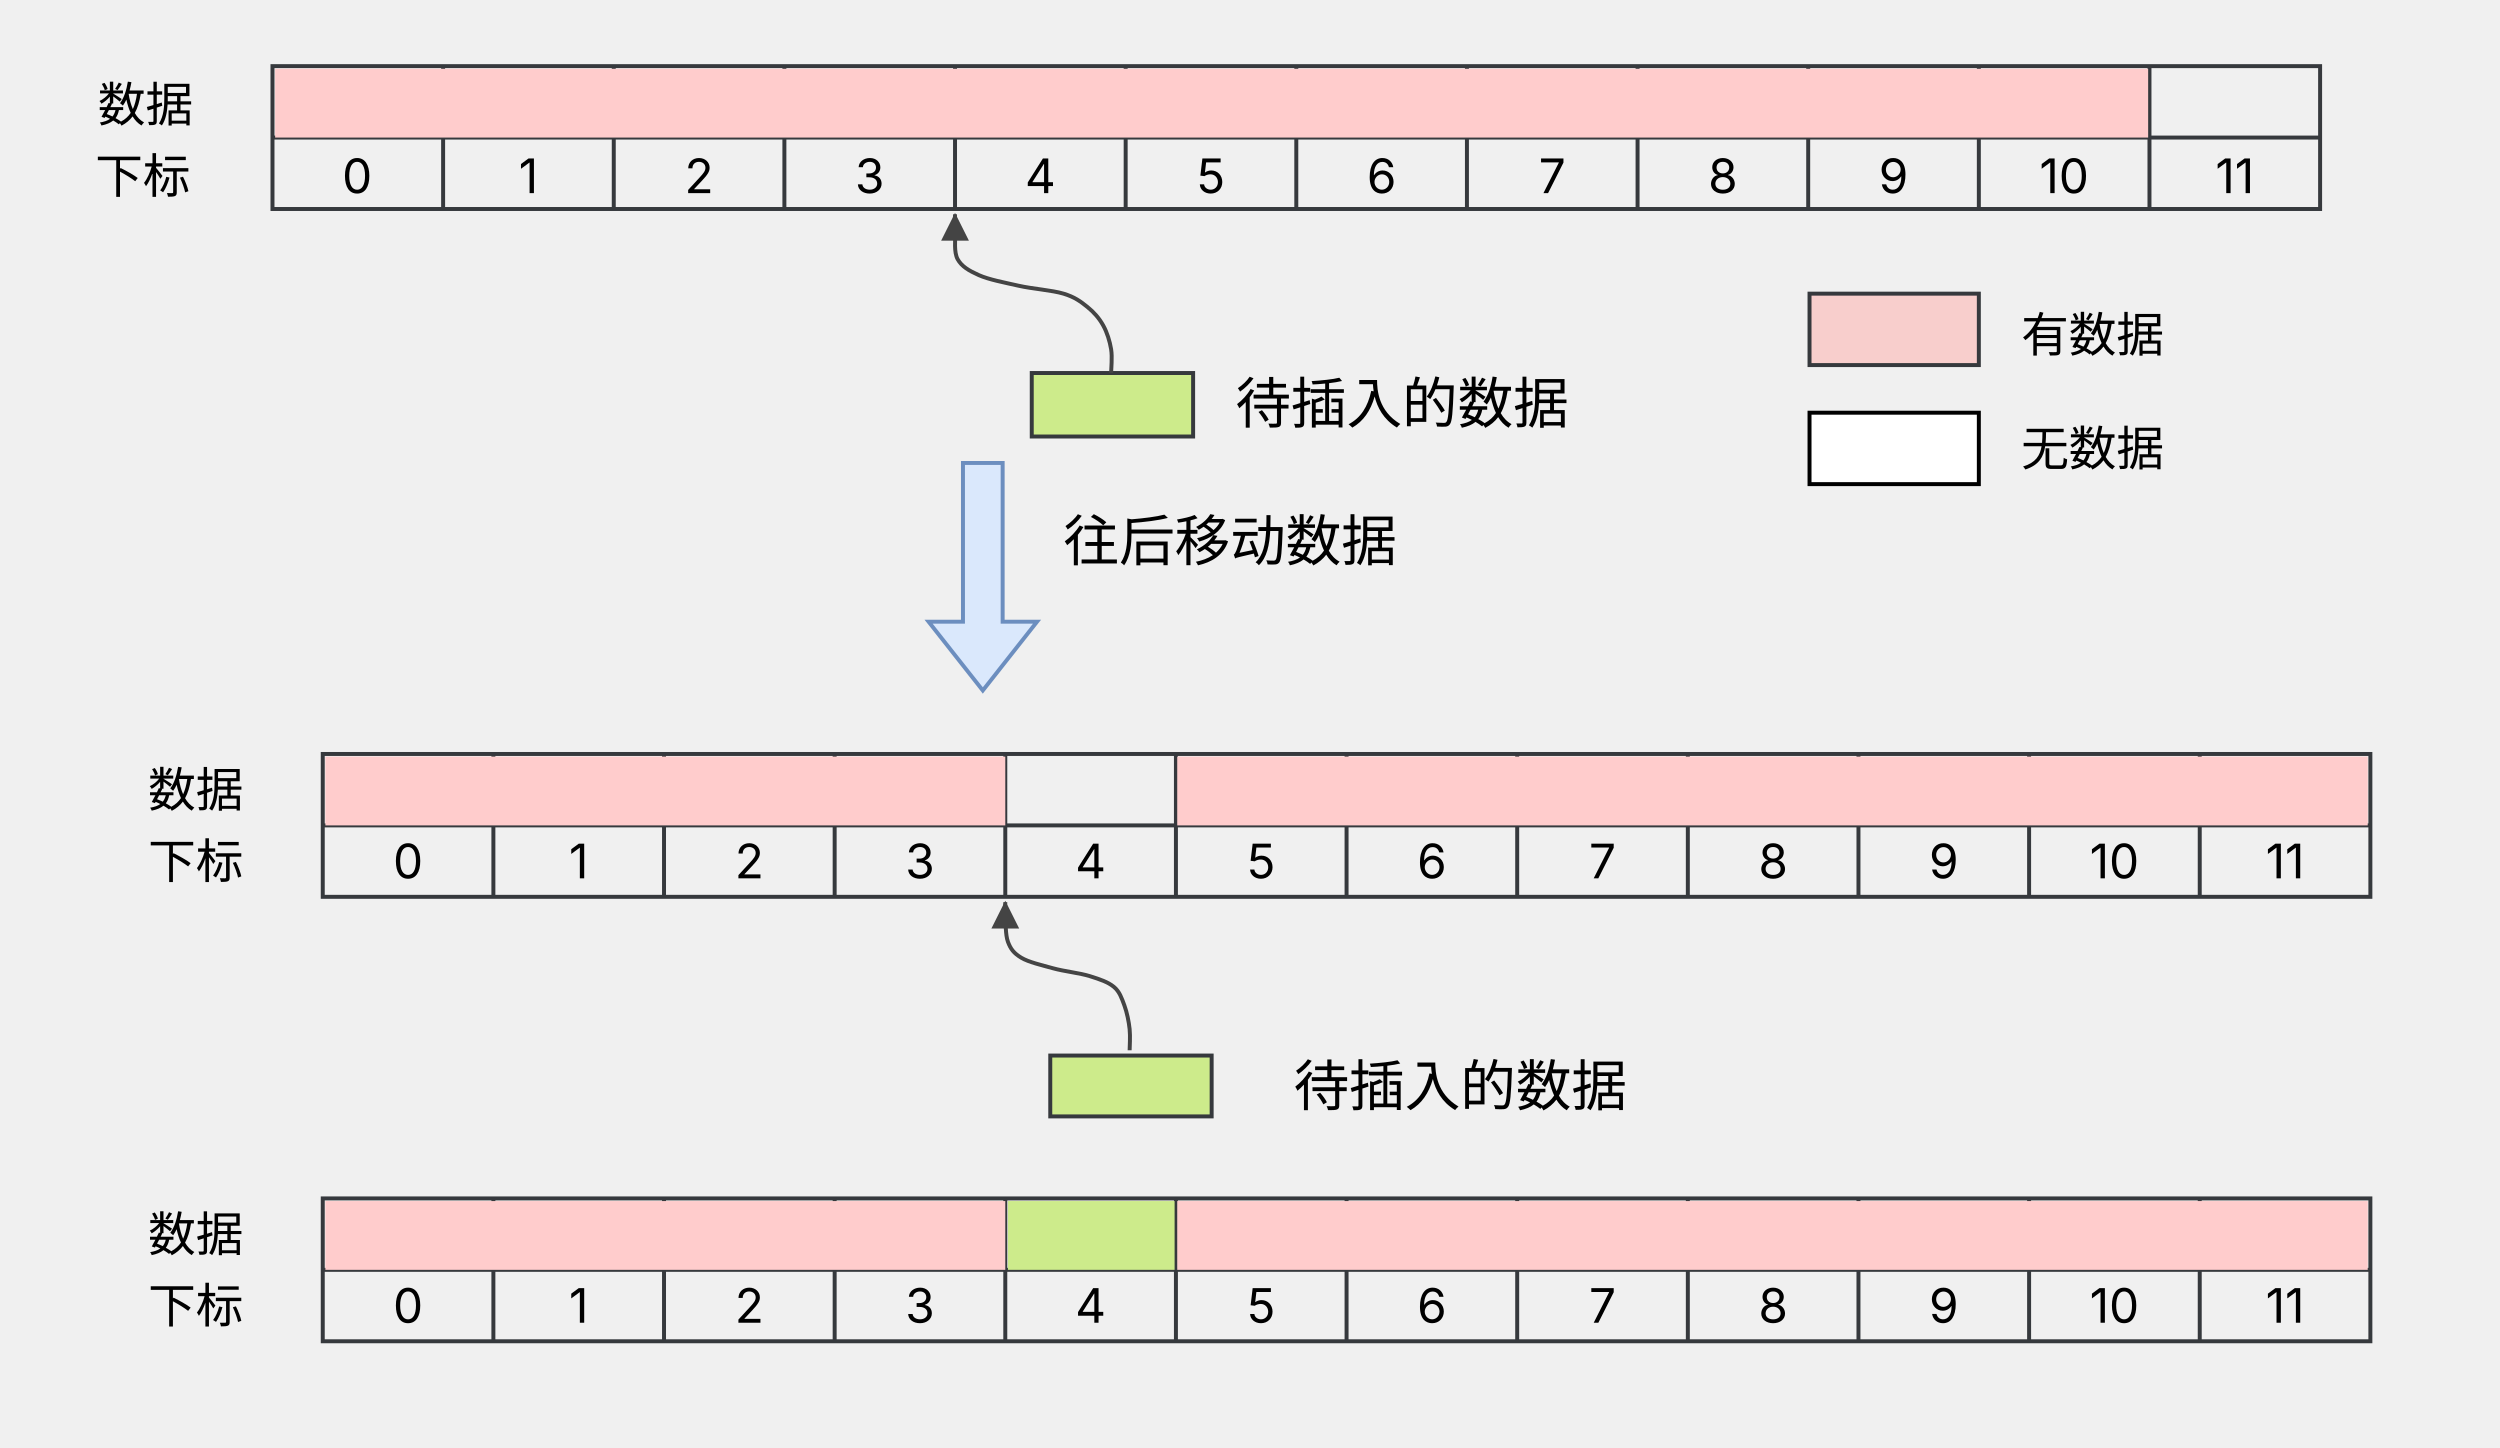
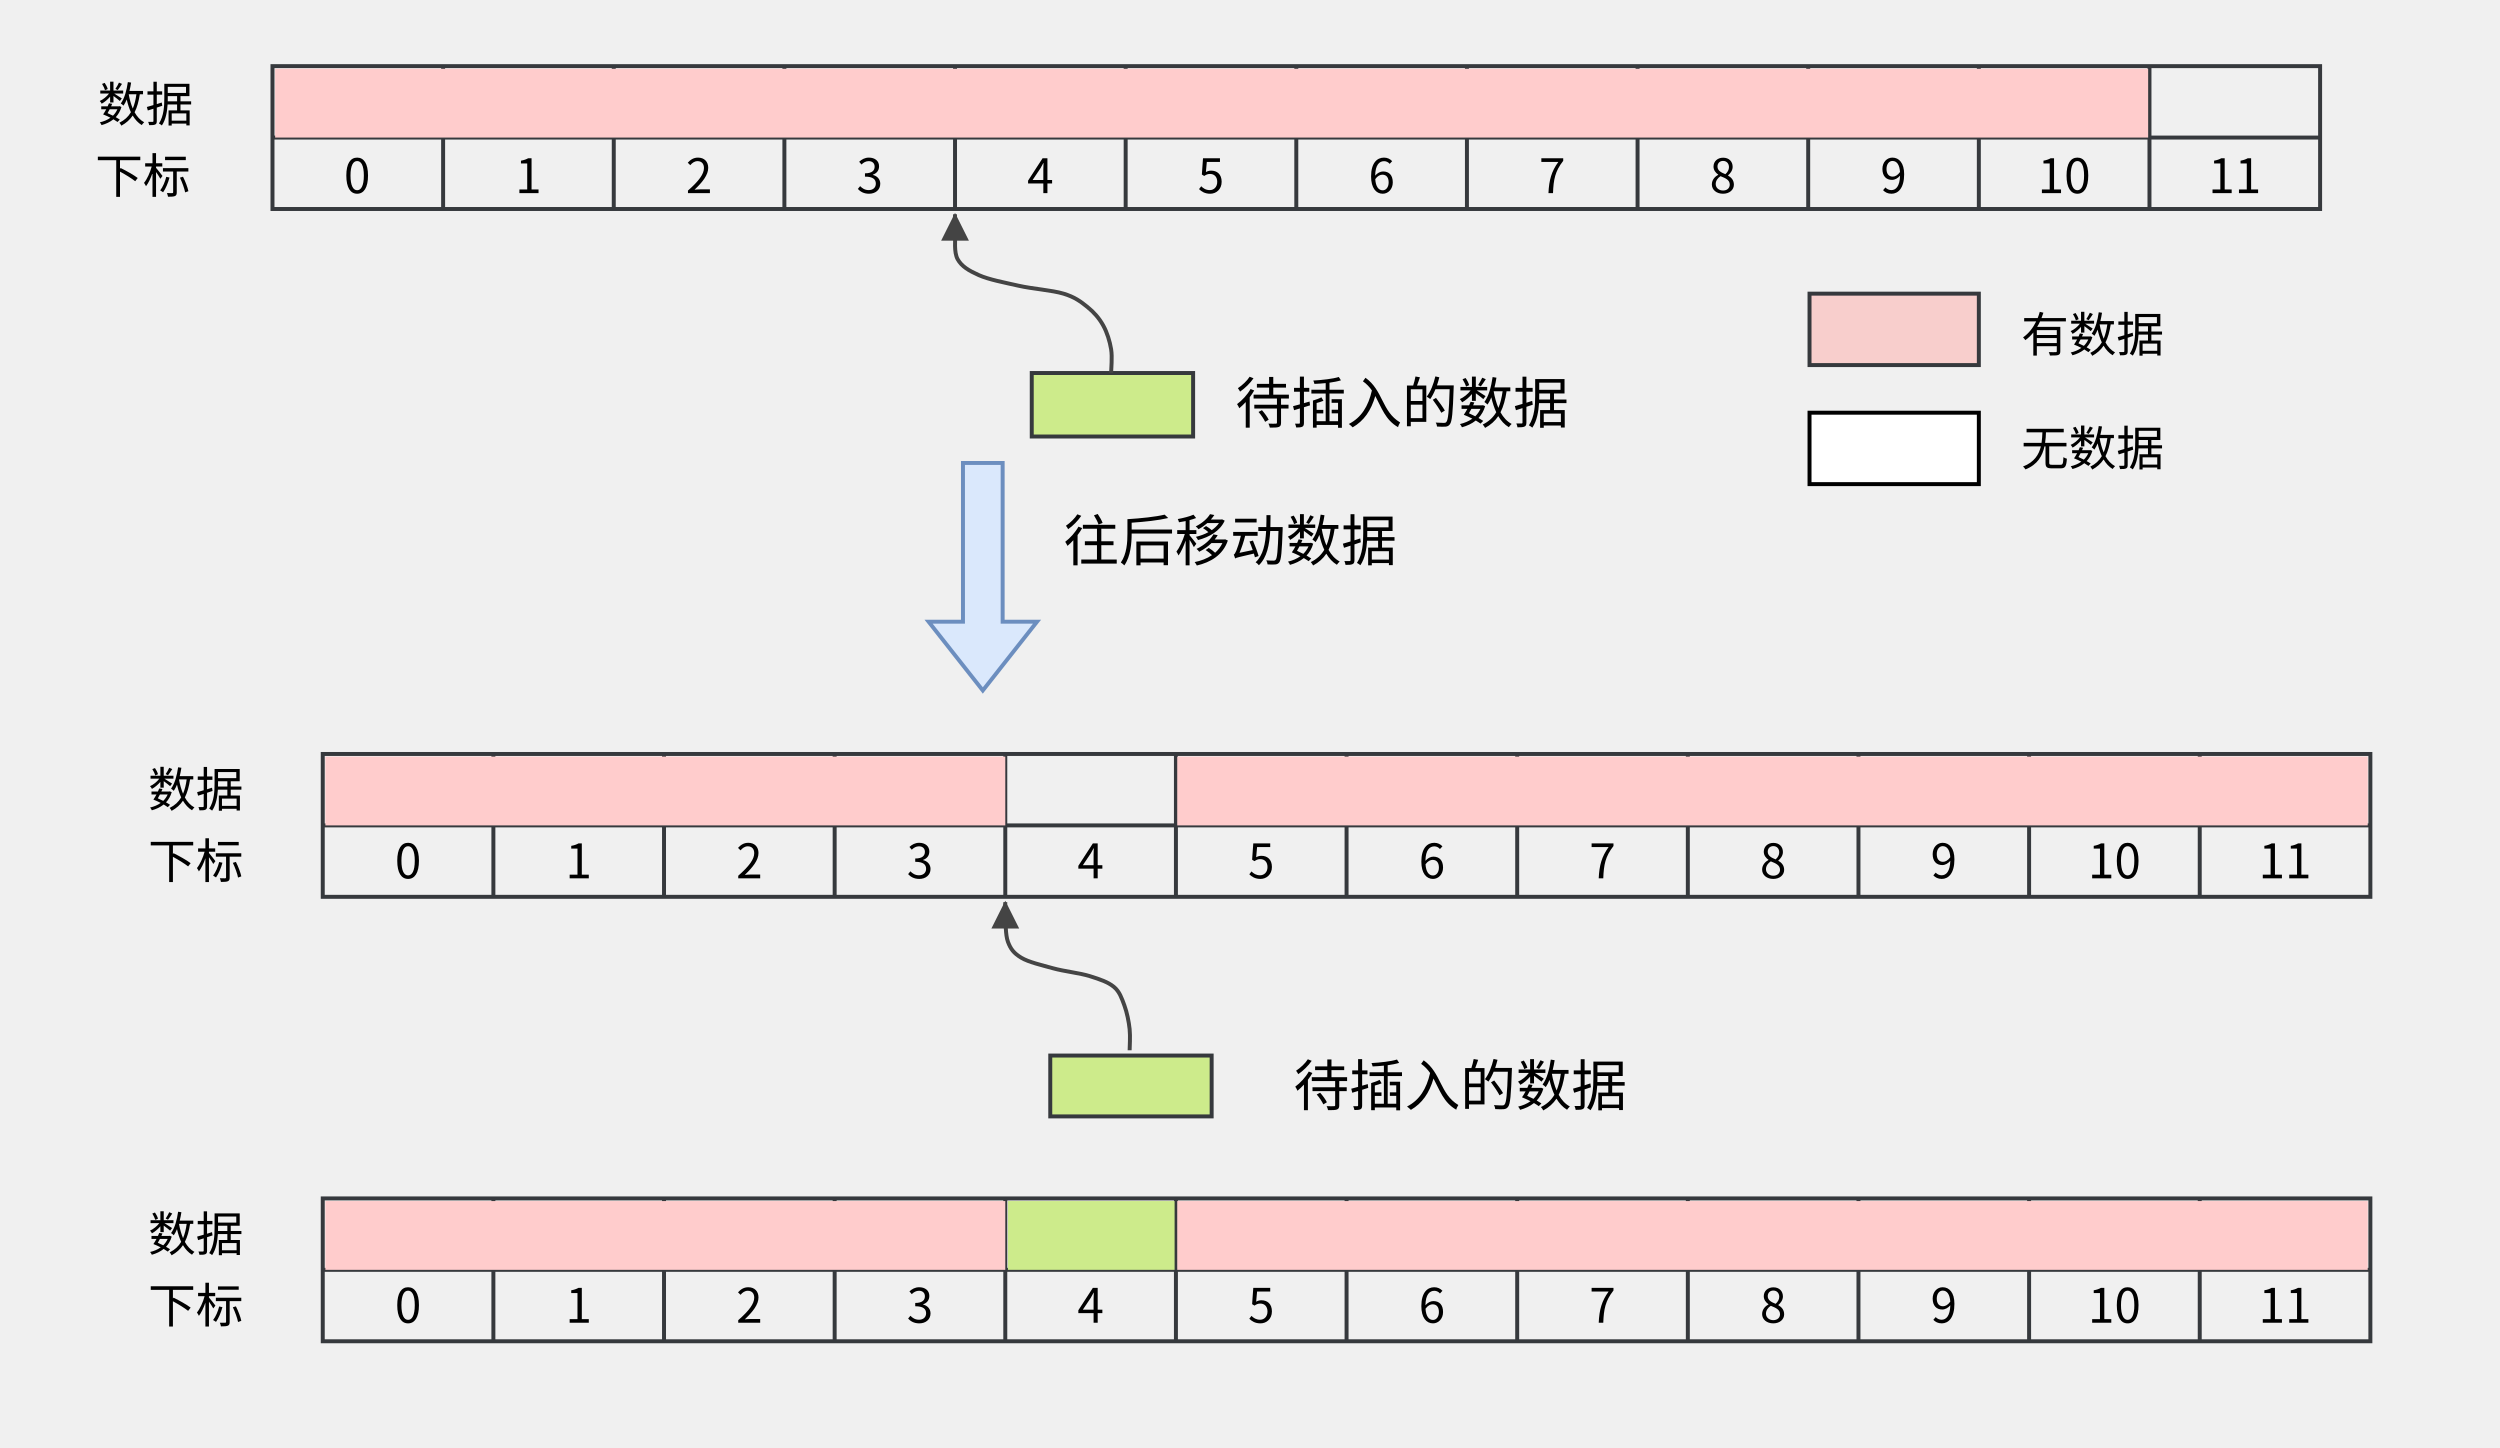
- <svg xmlns="http://www.w3.org/2000/svg" viewBox="0 0 945 547" role="img" aria-label="数组插入元素的过程：先把下标 4 及其后的数据往后移一格，空出位置再把数据放进去" font-family="-apple-system, 'PingFang SC', 'Hiragino Sans GB', 'Microsoft YaHei', sans-serif" width="945" height="547">
+ <svg xmlns="http://www.w3.org/2000/svg" viewBox="0 0 945 547" role="img" aria-label="数组插入元素的过程：先把下标 4 及其后的数据往后移一格，空出位置再把数据放进去" font-family="Seaford, 'PingFang SC', 'Hiragino Sans GB', 'Noto Sans CJK SC', 'Microsoft YaHei', sans-serif" width="945" height="547">
  <defs>
    <marker id="arrow-array06" viewBox="0 0 10 10" refX="9.5" refY="5" markerWidth="7" markerHeight="7" orient="auto-start-reverse">
      <path d="M0,0 L10,5 L0,10 z" fill="#444" />
    </marker>
  </defs>
  <g fill="none" stroke="#36393d" stroke-width="1.5">
    <rect x="103" y="25" width="774" height="54" />
    <path d="M103 52 H877" />
    <path d="M167.5 25 V79 M232 25 V79 M296.5 25 V79 M361 25 V79 M425.5 25 V79 M490 25 V79              M554.5 25 V79 M619 25 V79 M683.5 25 V79 M748 25 V79 M812.5 25 V79" />
  </g>
  <rect x="104" y="26" width="708" height="26" fill="#ffcccc" />
  <text x="37" y="46" font-size="18" fill="#000">数据</text>
  <text x="36" y="73" font-size="18" fill="#000">下标</text>
  <g font-size="18" fill="#000" text-anchor="middle">
    <text x="135" y="73">0</text>
    <text x="199.75" y="73">1</text>
    <text x="264.25" y="73">2</text>
    <text x="328.75" y="73">3</text>
    <text x="393.25" y="73">4</text>
    <text x="457.75" y="73">5</text>
    <text x="522.25" y="73">6</text>
    <text x="586.75" y="73">7</text>
    <text x="651.25" y="73">8</text>
    <text x="715.75" y="73">9</text>
    <text x="780.25" y="73">10</text>
    <text x="844.75" y="73">11</text>
  </g>
  <rect x="390" y="141" width="61" height="24" fill="#cdeb8b" stroke="#36393d" stroke-width="1.5" />
  <path d="M420 141 C420 139.5 420.5 135 420 132 C419.5 129 418.5 125.7 417 123            C415.5 120.3 413.5 118 411 116 C408.5 114 406.3 112.3 402 111            C397.7 109.7 390.3 109.2 385 108 C379.7 106.8 373.8 105.7 370 104            C366.2 102.3 363.5 100.7 362 98 C360.5 95.3 361.2 90.8 361 88            C360.8 85.2 361 82.2 361 81" fill="none" stroke="#444" stroke-width="1.5" marker-end="url(#arrow-array06)" />
  <text x="467" y="160" font-size="21" fill="#000">待插入的数据</text>
  <path d="M364 175 H379 V235 H392 L371.5 261 L351 235 H364 Z" fill="#dae8fc" stroke="#6c8ebf" stroke-width="1.5" />
  <text x="402" y="212" font-size="21" fill="#000">往后移动数据</text>
  <rect x="684" y="111" width="64" height="27" fill="#f8cecc" stroke="#36393d" stroke-width="1.5" />
  <text x="764" y="133" font-size="18" fill="#000">有数据</text>
  <rect x="684" y="156" width="64" height="27" fill="#fff" stroke="#000" stroke-width="1.5" />
  <text x="764" y="176" font-size="18" fill="#000">无数据</text>
  <g fill="none" stroke="#36393d" stroke-width="1.5">
    <rect x="122" y="285" width="774" height="54" />
    <path d="M122 312 H896" />
    <path d="M186.5 285 V339 M251 285 V339 M315.5 285 V339 M380 285 V339 M444.5 285 V339              M509 285 V339 M573.5 285 V339 M638 285 V339 M702.5 285 V339 M767 285 V339 M831.5 285 V339" />
  </g>
  <g fill="#ffcccc">
    <rect x="123" y="286" width="257" height="26" />
    <rect x="445" y="286" width="450" height="26" />
  </g>
  <text x="56" y="305" font-size="18" fill="#000">数据</text>
  <text x="56" y="332" font-size="18" fill="#000">下标</text>
  <g font-size="18" fill="#000" text-anchor="middle">
    <text x="154.25" y="332">0</text>
    <text x="218.75" y="332">1</text>
    <text x="283.25" y="332">2</text>
    <text x="347.75" y="332">3</text>
    <text x="412.25" y="332">4</text>
    <text x="476.75" y="332">5</text>
    <text x="541.25" y="332">6</text>
    <text x="605.75" y="332">7</text>
    <text x="670.25" y="332">8</text>
    <text x="734.75" y="332">9</text>
    <text x="799.25" y="332">10</text>
    <text x="863.75" y="332">11</text>
  </g>
  <rect x="397" y="399" width="61" height="23" fill="#cdeb8b" stroke="#36393d" stroke-width="1.5" />
  <path d="M427 397 C427 395.7 427.3 391.8 427 389 C426.7 386.2 426 382.7 425 380            C424 377.3 423.2 374.8 421 373 C418.8 371.2 415.8 370.2 412 369            C408.2 367.8 402.3 367.2 398 366 C393.7 364.8 388.8 363.7 386 362            C383.2 360.3 382 358.7 381 356 C380 353.3 380.2 348.5 380 346            C379.8 343.5 380 341.8 380 341" fill="none" stroke="#444" stroke-width="1.5" marker-end="url(#arrow-array06)" />
  <text x="489" y="418" font-size="21" fill="#000">待插入的数据</text>
  <g fill="none" stroke="#36393d" stroke-width="1.5">
    <rect x="122" y="453" width="774" height="54" />
    <path d="M122 480 H896" />
    <path d="M186.5 453 V507 M251 453 V507 M315.5 453 V507 M380 453 V507 M444.5 453 V507              M509 453 V507 M573.5 453 V507 M638 453 V507 M702.5 453 V507 M767 453 V507 M831.5 453 V507" />
  </g>
  <g fill="#ffcccc">
    <rect x="123" y="454" width="257" height="26" />
    <rect x="445" y="454" width="450" height="26" />
  </g>
  <rect x="381" y="454" width="63" height="26" fill="#cdeb8b" />
  <text x="56" y="473" font-size="18" fill="#000">数据</text>
  <text x="56" y="500" font-size="18" fill="#000">下标</text>
  <g font-size="18" fill="#000" text-anchor="middle">
    <text x="154.25" y="500">0</text>
    <text x="218.75" y="500">1</text>
    <text x="283.25" y="500">2</text>
    <text x="347.75" y="500">3</text>
    <text x="412.25" y="500">4</text>
    <text x="476.75" y="500">5</text>
    <text x="541.25" y="500">6</text>
    <text x="605.75" y="500">7</text>
    <text x="670.25" y="500">8</text>
    <text x="734.75" y="500">9</text>
    <text x="799.25" y="500">10</text>
    <text x="863.75" y="500">11</text>
  </g>
</svg>
